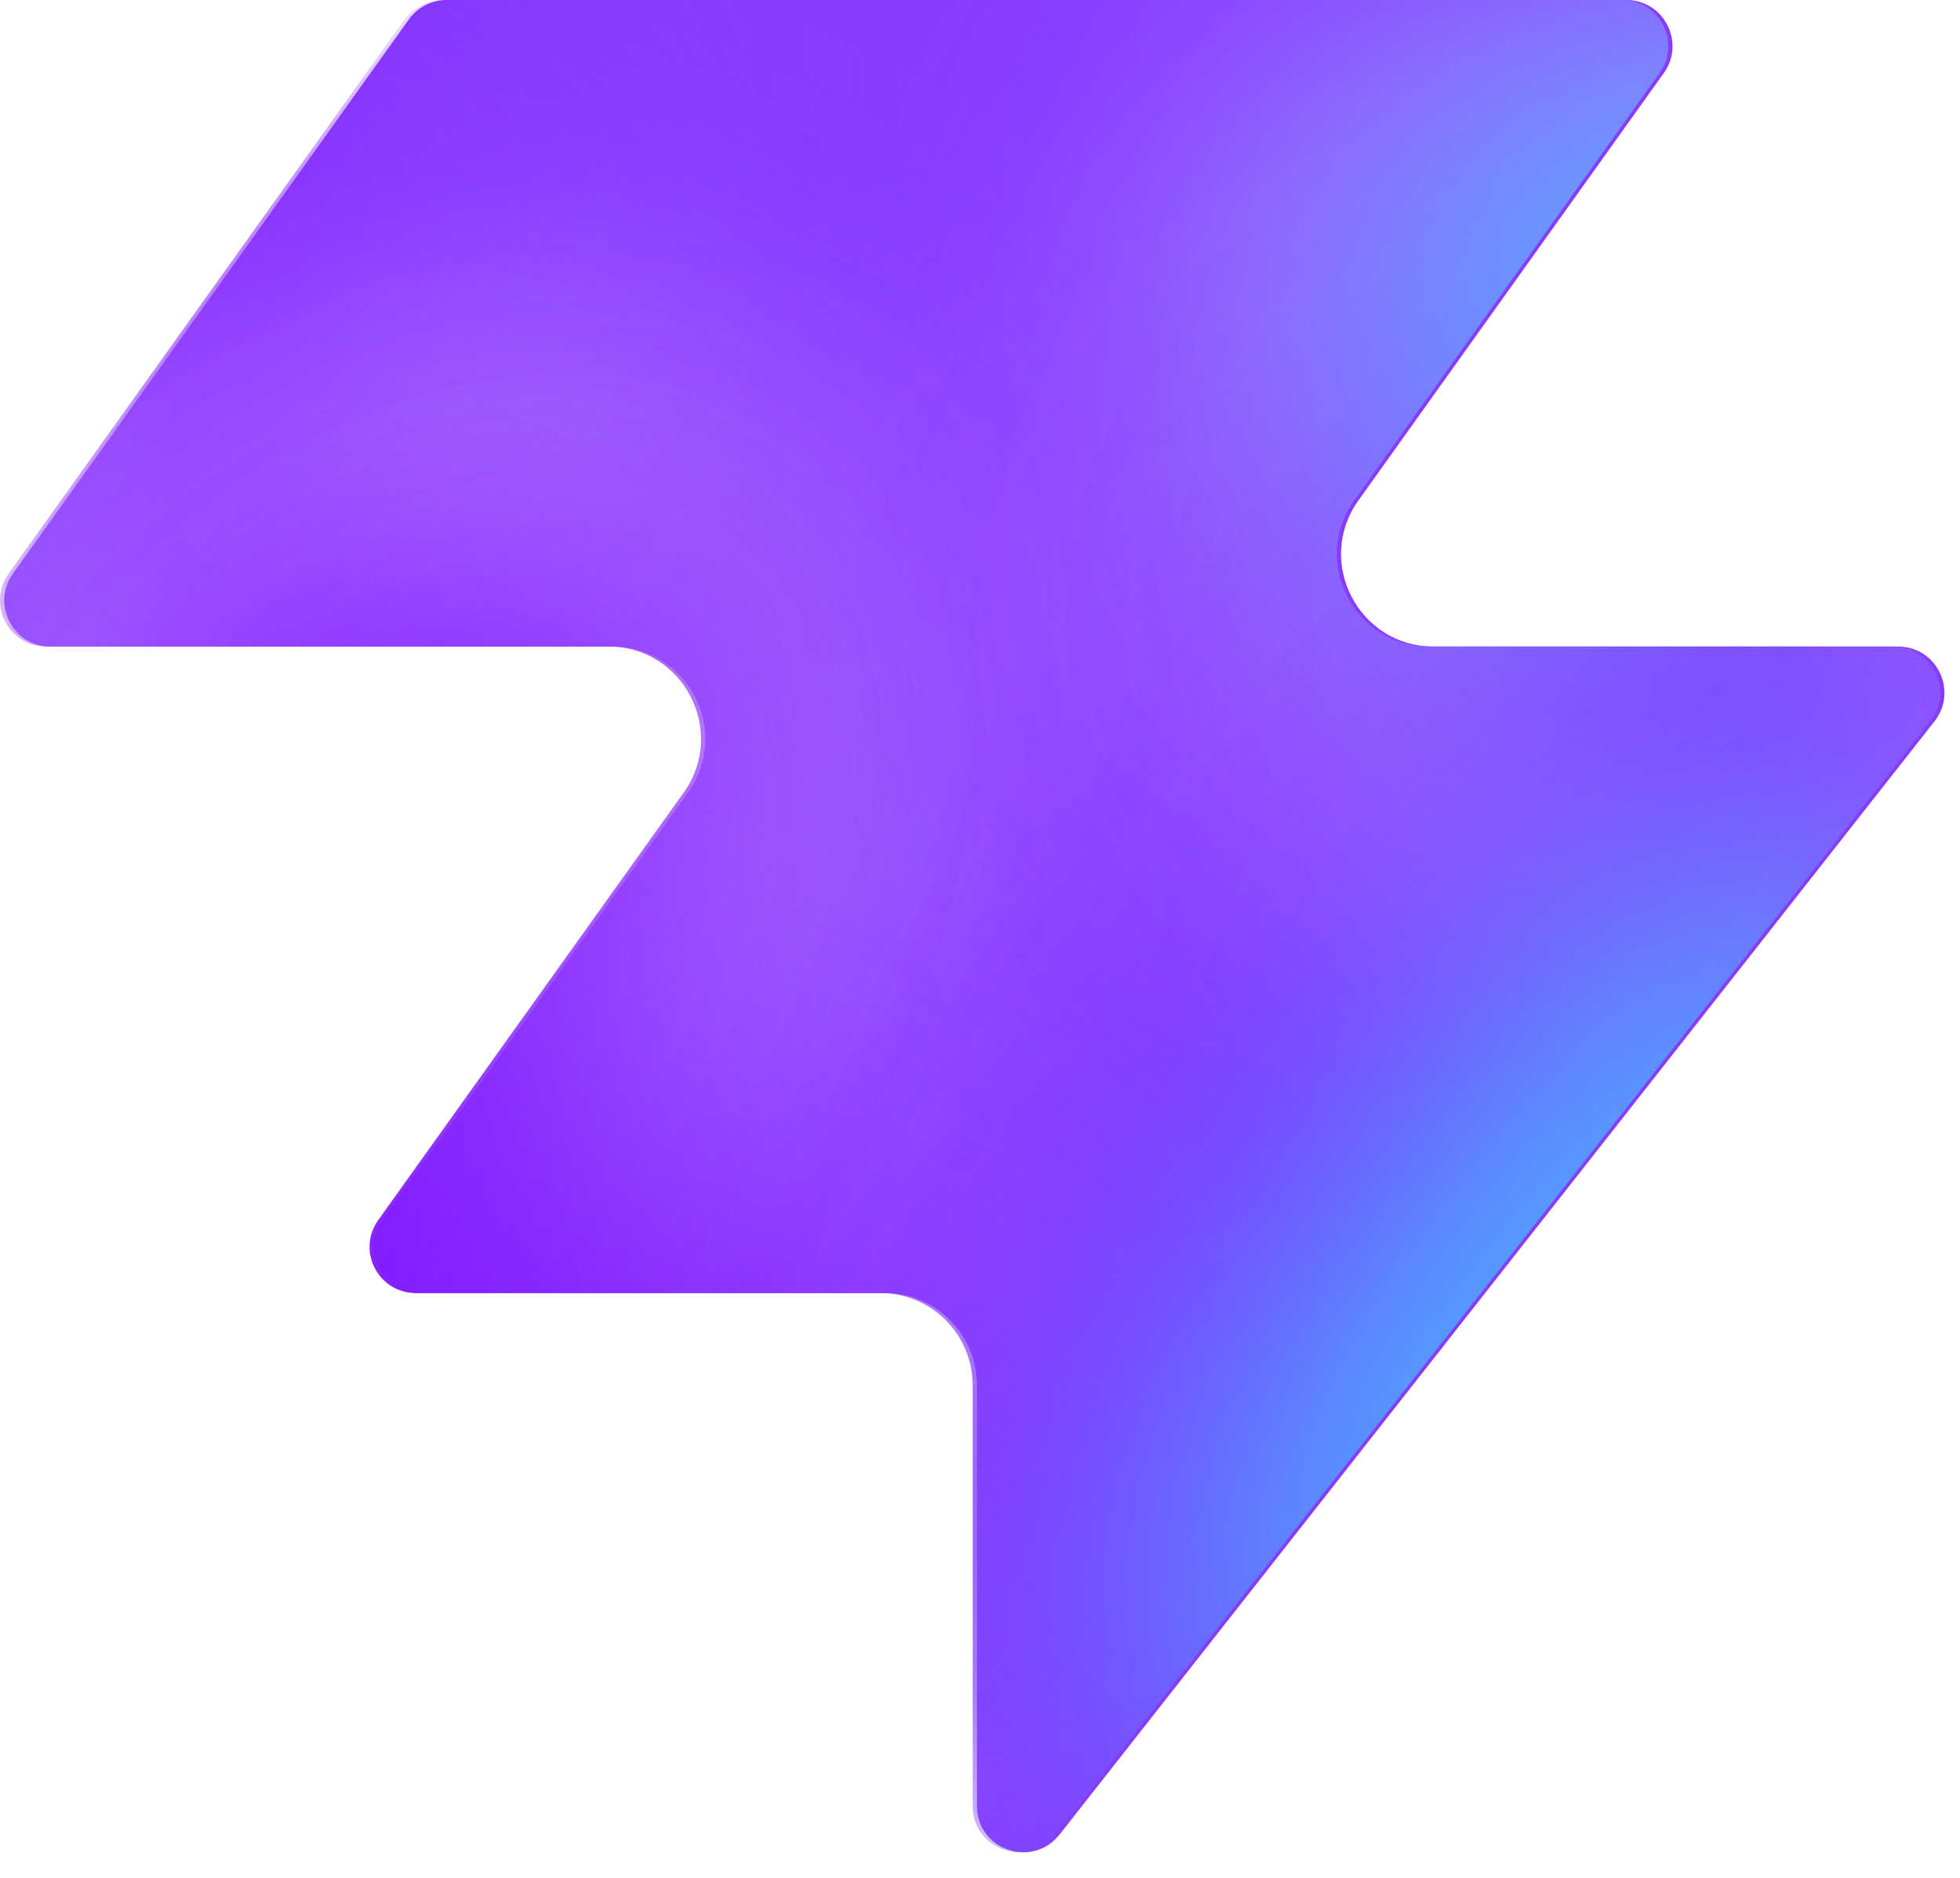
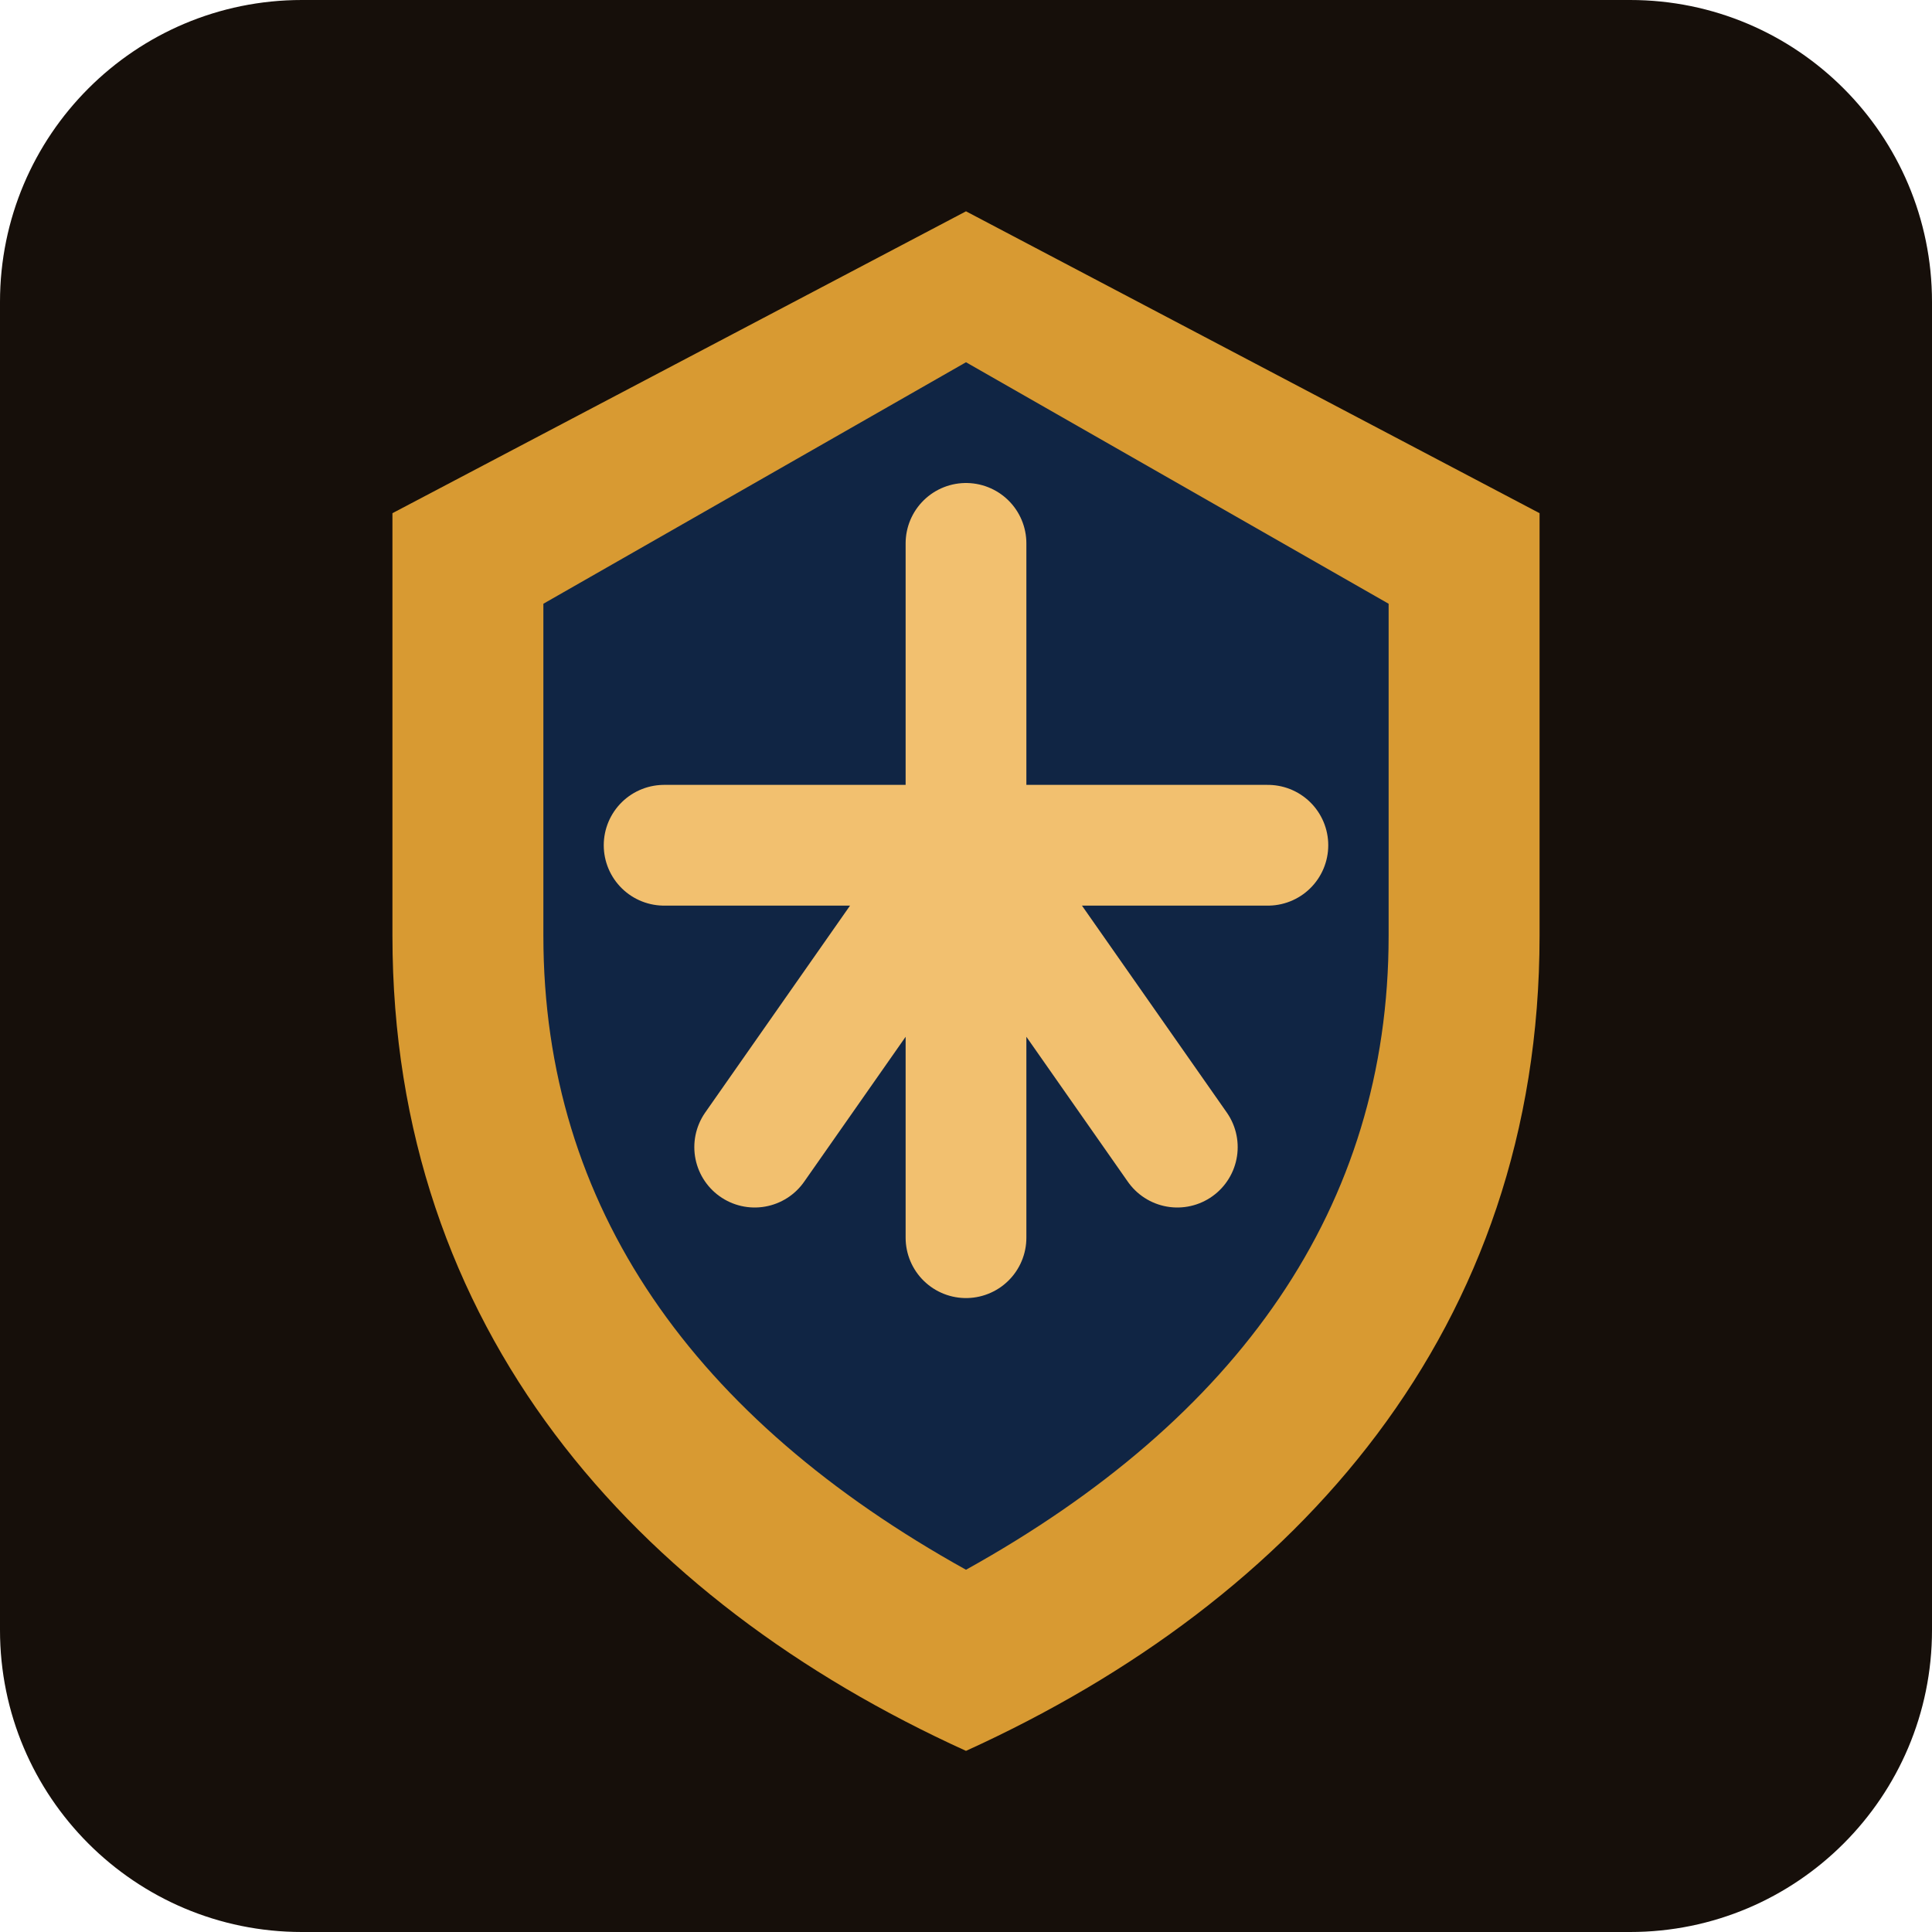
- <svg xmlns="http://www.w3.org/2000/svg" width="48" height="46" fill="none" viewBox="0 0 48 46">
-   <path fill="#863bff" d="M25.946 44.938c-.664.845-2.021.375-2.021-.698V33.937a2.26 2.26 0 0 0-2.262-2.262H10.287c-.92 0-1.456-1.04-.92-1.788l7.48-10.471c1.07-1.497 0-3.578-1.842-3.578H1.237c-.92 0-1.456-1.04-.92-1.788L10.013.474c.214-.297.556-.474.92-.474h28.894c.92 0 1.456 1.04.92 1.788l-7.48 10.471c-1.07 1.498 0 3.579 1.842 3.579h11.377c.943 0 1.473 1.088.89 1.83L25.947 44.94z" style="fill:#863bff;fill:color(display-p3 .525 .23 1);fill-opacity:1" />
-   <mask id="a" width="48" height="46" x="0" y="0" maskUnits="userSpaceOnUse" style="mask-type:alpha">
-     <path fill="#000" d="M25.842 44.938c-.664.844-2.021.375-2.021-.698V33.937a2.26 2.26 0 0 0-2.262-2.262H10.183c-.92 0-1.456-1.04-.92-1.788l7.48-10.471c1.07-1.498 0-3.579-1.842-3.579H1.133c-.92 0-1.456-1.04-.92-1.787L9.91.473c.214-.297.556-.474.92-.474h28.894c.92 0 1.456 1.04.92 1.788l-7.48 10.471c-1.07 1.498 0 3.578 1.842 3.578h11.377c.943 0 1.473 1.088.89 1.832L25.843 44.94z" style="fill:#000;fill-opacity:1" />
-   </mask>
-   <g mask="url(#a)">
-     <g filter="url(#b)">
-       <ellipse cx="5.508" cy="14.704" fill="#ede6ff" rx="5.508" ry="14.704" style="fill:#ede6ff;fill:color(display-p3 .927 .903 1);fill-opacity:1" transform="matrix(.00324 1 1 -.00324 -4.47 31.516)" />
-     </g>
-     <g filter="url(#c)">
-       <ellipse cx="10.399" cy="29.851" fill="#ede6ff" rx="10.399" ry="29.851" style="fill:#ede6ff;fill:color(display-p3 .927 .903 1);fill-opacity:1" transform="matrix(.00324 1 1 -.00324 -39.328 7.883)" />
-     </g>
-     <g filter="url(#d)">
-       <ellipse cx="5.508" cy="30.487" fill="#7e14ff" rx="5.508" ry="30.487" style="fill:#7e14ff;fill:color(display-p3 .492 .077 1);fill-opacity:1" transform="rotate(89.814 -25.913 -14.639)scale(1 -1)" />
-     </g>
-     <g filter="url(#e)">
-       <ellipse cx="5.508" cy="30.599" fill="#7e14ff" rx="5.508" ry="30.599" style="fill:#7e14ff;fill:color(display-p3 .492 .077 1);fill-opacity:1" transform="rotate(89.814 -32.644 -3.334)scale(1 -1)" />
-     </g>
-     <g filter="url(#f)">
-       <ellipse cx="5.508" cy="30.599" fill="#7e14ff" rx="5.508" ry="30.599" style="fill:#7e14ff;fill:color(display-p3 .492 .077 1);fill-opacity:1" transform="matrix(.00324 1 1 -.00324 -34.34 30.47)" />
-     </g>
-     <g filter="url(#g)">
-       <ellipse cx="14.072" cy="22.078" fill="#ede6ff" rx="14.072" ry="22.078" style="fill:#ede6ff;fill:color(display-p3 .927 .903 1);fill-opacity:1" transform="rotate(93.35 24.506 48.493)scale(-1 1)" />
-     </g>
-     <g filter="url(#h)">
-       <ellipse cx="3.47" cy="21.501" fill="#7e14ff" rx="3.47" ry="21.501" style="fill:#7e14ff;fill:color(display-p3 .492 .077 1);fill-opacity:1" transform="rotate(89.009 28.708 47.59)scale(-1 1)" />
-     </g>
-     <g filter="url(#i)">
-       <ellipse cx="3.47" cy="21.501" fill="#7e14ff" rx="3.47" ry="21.501" style="fill:#7e14ff;fill:color(display-p3 .492 .077 1);fill-opacity:1" transform="rotate(89.009 28.708 47.59)scale(-1 1)" />
-     </g>
-     <g filter="url(#j)">
-       <ellipse cx=".387" cy="8.972" fill="#7e14ff" rx="4.407" ry="29.108" style="fill:#7e14ff;fill:color(display-p3 .492 .077 1);fill-opacity:1" transform="rotate(39.51 .387 8.972)" />
-     </g>
-     <g filter="url(#k)">
-       <ellipse cx="47.523" cy="-6.092" fill="#7e14ff" rx="4.407" ry="29.108" style="fill:#7e14ff;fill:color(display-p3 .492 .077 1);fill-opacity:1" transform="rotate(37.892 47.523 -6.092)" />
-     </g>
-     <g filter="url(#l)">
-       <ellipse cx="41.412" cy="6.333" fill="#47bfff" rx="5.971" ry="9.665" style="fill:#47bfff;fill:color(display-p3 .28 .748 1);fill-opacity:1" transform="rotate(37.892 41.412 6.333)" />
-     </g>
-     <g filter="url(#m)">
-       <ellipse cx="-1.879" cy="38.332" fill="#7e14ff" rx="4.407" ry="29.108" style="fill:#7e14ff;fill:color(display-p3 .492 .077 1);fill-opacity:1" transform="rotate(37.892 -1.88 38.332)" />
-     </g>
-     <g filter="url(#n)">
-       <ellipse cx="-1.879" cy="38.332" fill="#7e14ff" rx="4.407" ry="29.108" style="fill:#7e14ff;fill:color(display-p3 .492 .077 1);fill-opacity:1" transform="rotate(37.892 -1.88 38.332)" />
-     </g>
-     <g filter="url(#o)">
-       <ellipse cx="35.651" cy="29.907" fill="#7e14ff" rx="4.407" ry="29.108" style="fill:#7e14ff;fill:color(display-p3 .492 .077 1);fill-opacity:1" transform="rotate(37.892 35.651 29.907)" />
-     </g>
-     <g filter="url(#p)">
-       <ellipse cx="38.418" cy="32.4" fill="#47bfff" rx="5.971" ry="15.297" style="fill:#47bfff;fill:color(display-p3 .28 .748 1);fill-opacity:1" transform="rotate(37.892 38.418 32.4)" />
-     </g>
-   </g>
-   <defs>
-     <filter id="b" width="60.045" height="41.654" x="-19.77" y="16.149" color-interpolation-filters="sRGB" filterUnits="userSpaceOnUse">
-       <feFlood flood-opacity="0" result="BackgroundImageFix" />
-       <feBlend in="SourceGraphic" in2="BackgroundImageFix" result="shape" />
-       <feGaussianBlur result="effect1_foregroundBlur_2002_17158" stdDeviation="7.659" />
-     </filter>
-     <filter id="c" width="90.34" height="51.437" x="-54.613" y="-7.533" color-interpolation-filters="sRGB" filterUnits="userSpaceOnUse">
-       <feFlood flood-opacity="0" result="BackgroundImageFix" />
-       <feBlend in="SourceGraphic" in2="BackgroundImageFix" result="shape" />
-       <feGaussianBlur result="effect1_foregroundBlur_2002_17158" stdDeviation="7.659" />
-     </filter>
-     <filter id="d" width="79.355" height="29.4" x="-49.64" y="2.03" color-interpolation-filters="sRGB" filterUnits="userSpaceOnUse">
-       <feFlood flood-opacity="0" result="BackgroundImageFix" />
-       <feBlend in="SourceGraphic" in2="BackgroundImageFix" result="shape" />
-       <feGaussianBlur result="effect1_foregroundBlur_2002_17158" stdDeviation="4.596" />
-     </filter>
-     <filter id="e" width="79.579" height="29.4" x="-45.045" y="20.029" color-interpolation-filters="sRGB" filterUnits="userSpaceOnUse">
-       <feFlood flood-opacity="0" result="BackgroundImageFix" />
-       <feBlend in="SourceGraphic" in2="BackgroundImageFix" result="shape" />
-       <feGaussianBlur result="effect1_foregroundBlur_2002_17158" stdDeviation="4.596" />
-     </filter>
-     <filter id="f" width="79.579" height="29.4" x="-43.513" y="21.178" color-interpolation-filters="sRGB" filterUnits="userSpaceOnUse">
-       <feFlood flood-opacity="0" result="BackgroundImageFix" />
-       <feBlend in="SourceGraphic" in2="BackgroundImageFix" result="shape" />
-       <feGaussianBlur result="effect1_foregroundBlur_2002_17158" stdDeviation="4.596" />
-     </filter>
-     <filter id="g" width="74.749" height="58.852" x="15.756" y="-17.901" color-interpolation-filters="sRGB" filterUnits="userSpaceOnUse">
-       <feFlood flood-opacity="0" result="BackgroundImageFix" />
-       <feBlend in="SourceGraphic" in2="BackgroundImageFix" result="shape" />
-       <feGaussianBlur result="effect1_foregroundBlur_2002_17158" stdDeviation="7.659" />
-     </filter>
-     <filter id="h" width="61.377" height="25.362" x="23.548" y="2.284" color-interpolation-filters="sRGB" filterUnits="userSpaceOnUse">
-       <feFlood flood-opacity="0" result="BackgroundImageFix" />
-       <feBlend in="SourceGraphic" in2="BackgroundImageFix" result="shape" />
-       <feGaussianBlur result="effect1_foregroundBlur_2002_17158" stdDeviation="4.596" />
-     </filter>
-     <filter id="i" width="61.377" height="25.362" x="23.548" y="2.284" color-interpolation-filters="sRGB" filterUnits="userSpaceOnUse">
-       <feFlood flood-opacity="0" result="BackgroundImageFix" />
-       <feBlend in="SourceGraphic" in2="BackgroundImageFix" result="shape" />
-       <feGaussianBlur result="effect1_foregroundBlur_2002_17158" stdDeviation="4.596" />
-     </filter>
-     <filter id="j" width="56.045" height="63.649" x="-27.636" y="-22.853" color-interpolation-filters="sRGB" filterUnits="userSpaceOnUse">
-       <feFlood flood-opacity="0" result="BackgroundImageFix" />
-       <feBlend in="SourceGraphic" in2="BackgroundImageFix" result="shape" />
-       <feGaussianBlur result="effect1_foregroundBlur_2002_17158" stdDeviation="4.596" />
-     </filter>
-     <filter id="k" width="54.814" height="64.646" x="20.116" y="-38.415" color-interpolation-filters="sRGB" filterUnits="userSpaceOnUse">
-       <feFlood flood-opacity="0" result="BackgroundImageFix" />
-       <feBlend in="SourceGraphic" in2="BackgroundImageFix" result="shape" />
-       <feGaussianBlur result="effect1_foregroundBlur_2002_17158" stdDeviation="4.596" />
-     </filter>
-     <filter id="l" width="33.541" height="35.313" x="24.641" y="-11.323" color-interpolation-filters="sRGB" filterUnits="userSpaceOnUse">
-       <feFlood flood-opacity="0" result="BackgroundImageFix" />
-       <feBlend in="SourceGraphic" in2="BackgroundImageFix" result="shape" />
-       <feGaussianBlur result="effect1_foregroundBlur_2002_17158" stdDeviation="4.596" />
-     </filter>
-     <filter id="m" width="54.814" height="64.646" x="-29.286" y="6.009" color-interpolation-filters="sRGB" filterUnits="userSpaceOnUse">
-       <feFlood flood-opacity="0" result="BackgroundImageFix" />
-       <feBlend in="SourceGraphic" in2="BackgroundImageFix" result="shape" />
-       <feGaussianBlur result="effect1_foregroundBlur_2002_17158" stdDeviation="4.596" />
-     </filter>
-     <filter id="n" width="54.814" height="64.646" x="-29.286" y="6.009" color-interpolation-filters="sRGB" filterUnits="userSpaceOnUse">
-       <feFlood flood-opacity="0" result="BackgroundImageFix" />
-       <feBlend in="SourceGraphic" in2="BackgroundImageFix" result="shape" />
-       <feGaussianBlur result="effect1_foregroundBlur_2002_17158" stdDeviation="4.596" />
-     </filter>
-     <filter id="o" width="54.814" height="64.646" x="8.244" y="-2.416" color-interpolation-filters="sRGB" filterUnits="userSpaceOnUse">
-       <feFlood flood-opacity="0" result="BackgroundImageFix" />
-       <feBlend in="SourceGraphic" in2="BackgroundImageFix" result="shape" />
-       <feGaussianBlur result="effect1_foregroundBlur_2002_17158" stdDeviation="4.596" />
-     </filter>
-     <filter id="p" width="39.409" height="43.623" x="18.713" y="10.588" color-interpolation-filters="sRGB" filterUnits="userSpaceOnUse">
-       <feFlood flood-opacity="0" result="BackgroundImageFix" />
-       <feBlend in="SourceGraphic" in2="BackgroundImageFix" result="shape" />
-       <feGaussianBlur result="effect1_foregroundBlur_2002_17158" stdDeviation="4.596" />
-     </filter>
-   </defs>
+ <svg xmlns="http://www.w3.org/2000/svg" viewBox="0 0 64 64">
+   <rect width="64" height="64" rx="10" fill="#160f0a" />
+   <path d="M32 7 51 17v14c0 13-8 22-19 27C21 53 13 44 13 31V17L32 7Z" fill="#d89a32" />
+   <path d="M32 12 46 20v11c0 9-5 16-14 21-9-5-14-12-14-21V20l14-8Z" fill="#102544" />
+   <path d="M32 18v23M22 28h20M25 38l7-10 7 10" fill="none" stroke="#f2c06f" stroke-width="4" stroke-linecap="round" stroke-linejoin="round" />
</svg>
